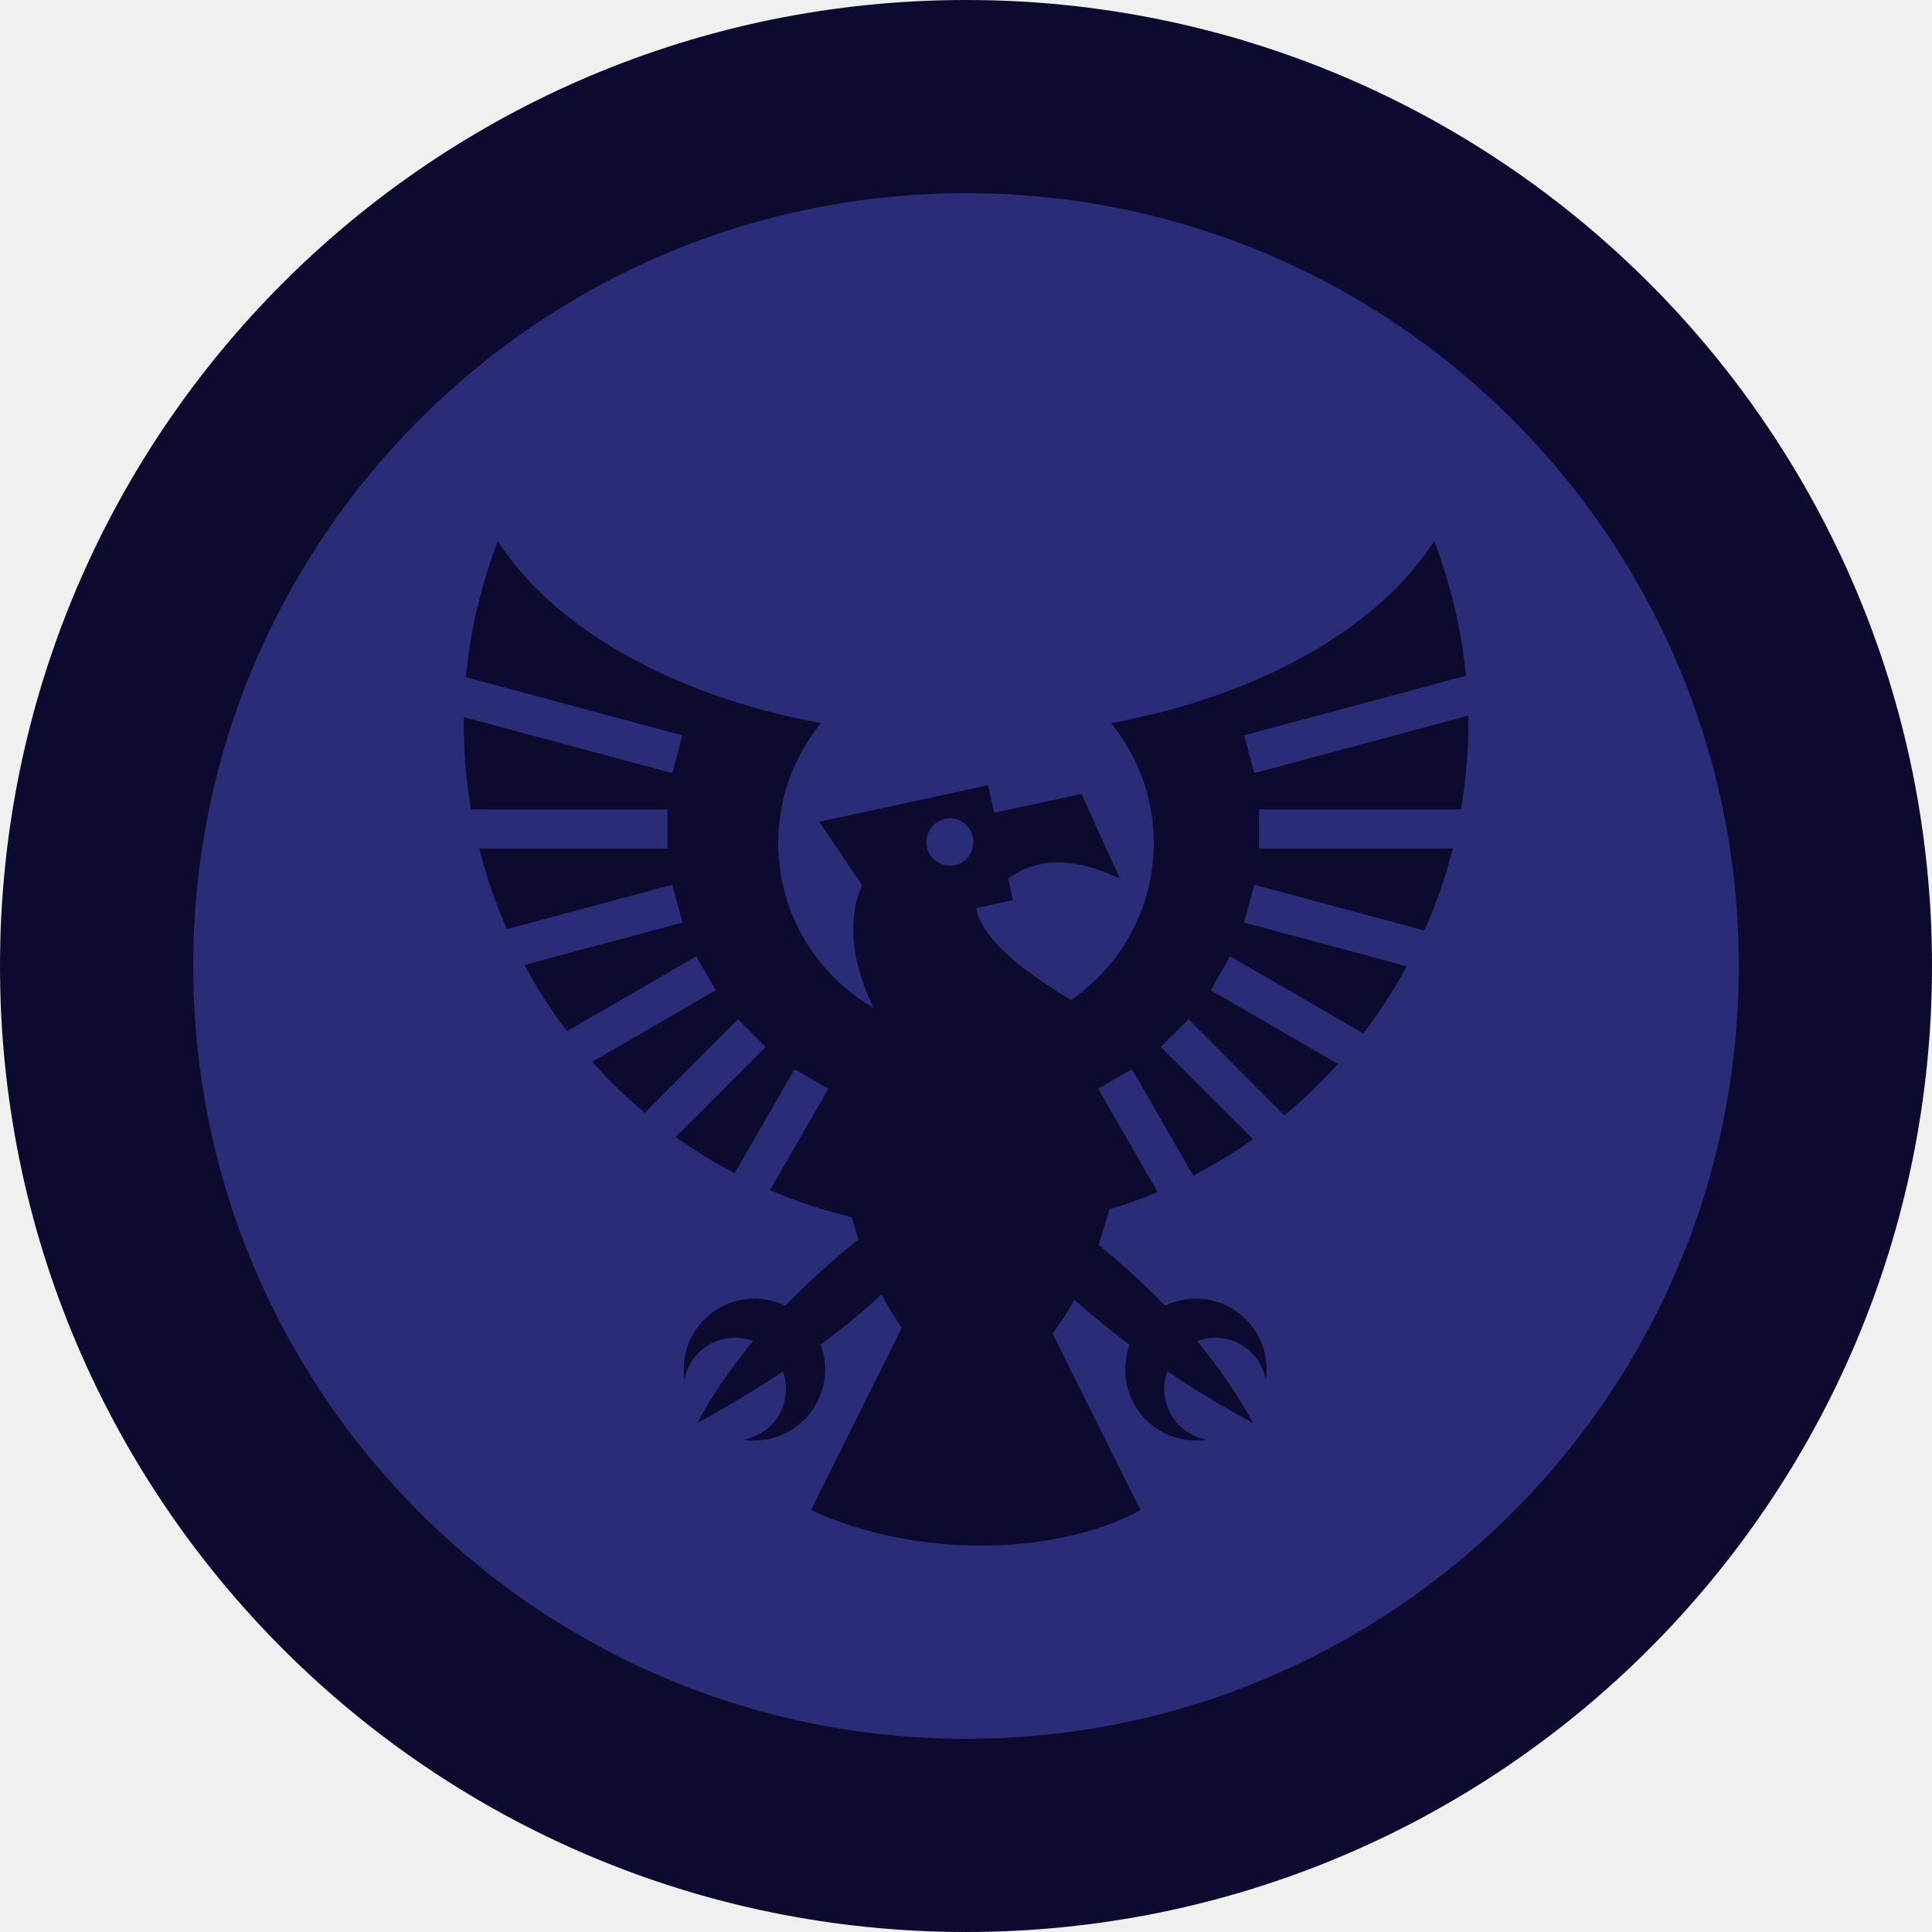
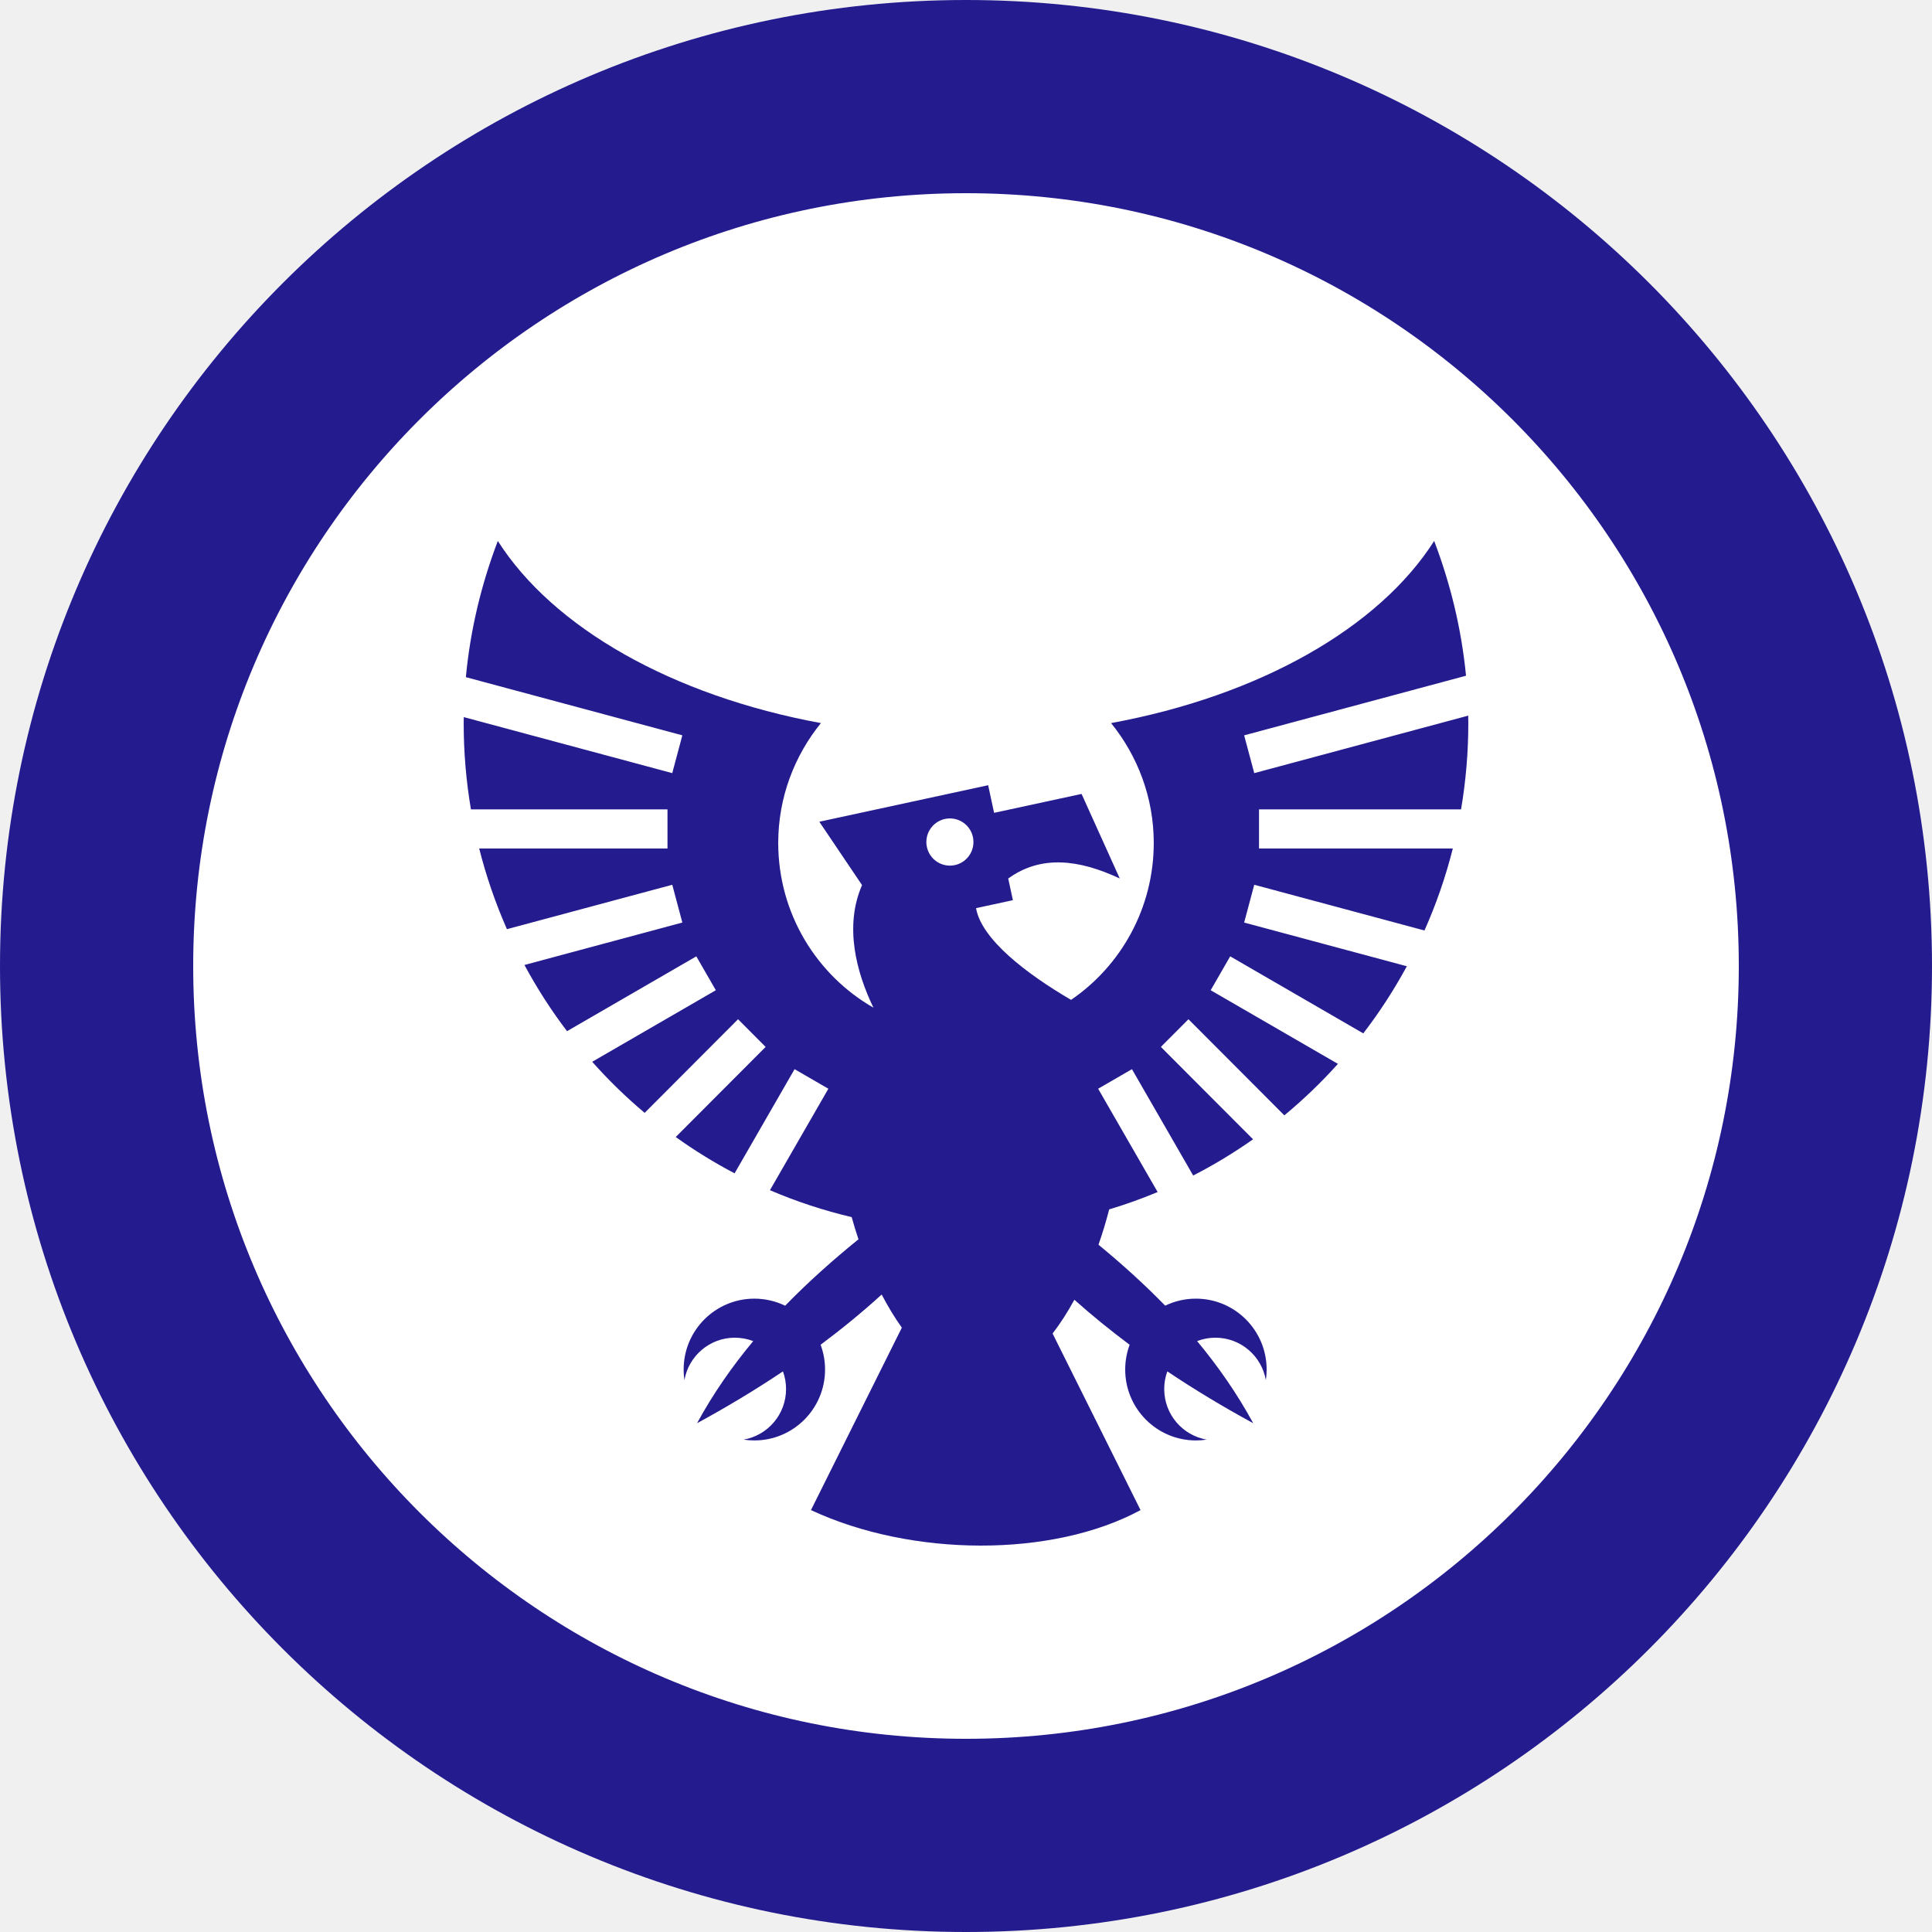
<svg xmlns="http://www.w3.org/2000/svg" width="100" height="100" viewBox="0 0 100 100" fill="none">
-   <circle cx="50" cy="50" r="45" fill="#2A2C78" stroke="#0D0A2F" stroke-width="10" />
-   <mask id="path-2-inside-1_5447_2773" fill="white">
+   <circle cx="50" cy="50" r="45" fill="white" stroke="#241B8F" stroke-width="10" />
+   <mask id="path-2-inside-1_5667_2751" fill="white">
    <path d="M25.767 28C24.923 30.217 24.343 32.587 24.113 35.05L35.318 38.061L34.796 40.017L24.004 37.117C24.003 37.221 24 37.324 24 37.427C24 38.924 24.125 40.418 24.376 41.894H34.549V43.918H24.803C25.164 45.348 25.644 46.745 26.239 48.094L34.796 45.796L35.318 47.751L27.145 49.947C27.79 51.145 28.527 52.291 29.349 53.374L36.041 49.501L37.051 51.254L30.652 54.958C31.492 55.904 32.4 56.787 33.367 57.602L38.201 52.756L39.629 54.188L34.976 58.852C35.947 59.548 36.965 60.176 38.022 60.732L41.127 55.34L42.876 56.353L39.852 61.604C41.219 62.191 42.635 62.657 44.083 62.998C44.19 63.384 44.307 63.768 44.434 64.146C43.098 65.228 41.823 66.365 40.639 67.583C40.142 67.342 39.597 67.217 39.045 67.218C37.024 67.218 35.385 68.86 35.385 70.887C35.385 71.073 35.399 71.256 35.425 71.434C35.644 70.187 36.729 69.239 38.035 69.239C38.371 69.239 38.691 69.302 38.986 69.416C37.895 70.727 36.912 72.133 36.079 73.666C37.581 72.848 39.07 71.959 40.525 70.983C40.632 71.275 40.686 71.585 40.686 71.896C40.686 73.209 39.735 74.299 38.487 74.514C38.672 74.543 38.858 74.557 39.045 74.557C41.067 74.557 42.705 72.914 42.705 70.887C42.705 70.435 42.623 70.003 42.475 69.604C43.559 68.795 44.617 67.932 45.636 67.005C45.958 67.623 46.307 68.201 46.679 68.719L41.975 78.162C47.191 80.597 54.477 80.628 59.034 78.162L54.482 69.023C54.884 68.502 55.261 67.913 55.609 67.275C56.535 68.1 57.492 68.875 58.47 69.605C58.318 70.015 58.24 70.449 58.24 70.887C58.24 72.914 59.879 74.557 61.9 74.557C62.09 74.557 62.277 74.543 62.459 74.514C61.21 74.3 60.26 73.21 60.26 71.896C60.26 71.575 60.316 71.267 60.421 70.983C61.876 71.958 63.365 72.848 64.867 73.666C64.033 72.133 63.053 70.726 61.962 69.415C62.265 69.298 62.586 69.239 62.91 69.239C64.217 69.239 65.302 70.187 65.52 71.434C65.547 71.256 65.561 71.073 65.561 70.887C65.561 68.86 63.922 67.218 61.9 67.218C61.35 67.217 60.806 67.341 60.31 67.581C59.228 66.469 58.069 65.424 56.858 64.426C57.068 63.825 57.253 63.214 57.412 62.597C58.263 62.342 59.1 62.042 59.919 61.7L56.84 56.353L58.589 55.34L61.759 60.845C62.838 60.292 63.872 59.664 64.858 58.97L60.087 54.188L61.515 52.756L66.478 57.731C67.466 56.912 68.393 56.021 69.251 55.066L62.665 51.254L63.675 49.5L70.563 53.488C71.405 52.391 72.159 51.229 72.818 50.013L64.397 47.751L64.92 45.795L73.73 48.162C74.34 46.792 74.831 45.372 75.198 43.918H65.167V41.893H75.624C75.874 40.418 76 38.924 76 37.427C76 37.298 75.997 37.169 75.995 37.041L64.92 40.017L64.397 38.061L75.881 34.976C75.645 32.539 75.068 30.195 74.233 28H74.232C71.367 32.497 65.2 36.01 57.509 37.427C58.878 39.118 59.718 41.275 59.718 43.628C59.718 47.007 58.019 49.989 55.438 51.753C53.14 50.409 50.802 48.624 50.52 47.006L52.427 46.593L52.186 45.472C53.879 44.244 55.853 44.482 57.959 45.471L55.982 41.093L51.454 42.072L51.147 40.643V40.643L42.408 42.533L44.619 45.812C43.69 47.944 44.325 50.328 45.208 52.156C42.268 50.47 40.281 47.282 40.281 43.627C40.281 41.275 41.121 39.117 42.49 37.427C34.8 36.01 28.633 32.497 25.767 28H25.767ZM49.155 42.362C49.722 42.356 50.234 42.749 50.358 43.326C50.5 43.985 50.082 44.635 49.424 44.777C48.766 44.919 48.118 44.5 47.976 43.841C47.834 43.182 48.252 42.532 48.91 42.389C48.992 42.371 49.074 42.362 49.155 42.362Z" />
  </mask>
-   <path d="M25.767 28C24.923 30.217 24.343 32.587 24.113 35.05L35.318 38.061L34.796 40.017L24.004 37.117C24.003 37.221 24 37.324 24 37.427C24 38.924 24.125 40.418 24.376 41.894H34.549V43.918H24.803C25.164 45.348 25.644 46.745 26.239 48.094L34.796 45.796L35.318 47.751L27.145 49.947C27.79 51.145 28.527 52.291 29.349 53.374L36.041 49.501L37.051 51.254L30.652 54.958C31.492 55.904 32.4 56.787 33.367 57.602L38.201 52.756L39.629 54.188L34.976 58.852C35.947 59.548 36.965 60.176 38.022 60.732L41.127 55.34L42.876 56.353L39.852 61.604C41.219 62.191 42.635 62.657 44.083 62.998C44.19 63.384 44.307 63.768 44.434 64.146C43.098 65.228 41.823 66.365 40.639 67.583C40.142 67.342 39.597 67.217 39.045 67.218C37.024 67.218 35.385 68.86 35.385 70.887C35.385 71.073 35.399 71.256 35.425 71.434C35.644 70.187 36.729 69.239 38.035 69.239C38.371 69.239 38.691 69.302 38.986 69.416C37.895 70.727 36.912 72.133 36.079 73.666C37.581 72.848 39.07 71.959 40.525 70.983C40.632 71.275 40.686 71.585 40.686 71.896C40.686 73.209 39.735 74.299 38.487 74.514C38.672 74.543 38.858 74.557 39.045 74.557C41.067 74.557 42.705 72.914 42.705 70.887C42.705 70.435 42.623 70.003 42.475 69.604C43.559 68.795 44.617 67.932 45.636 67.005C45.958 67.623 46.307 68.201 46.679 68.719L41.975 78.162C47.191 80.597 54.477 80.628 59.034 78.162L54.482 69.023C54.884 68.502 55.261 67.913 55.609 67.275C56.535 68.1 57.492 68.875 58.47 69.605C58.318 70.015 58.24 70.449 58.24 70.887C58.24 72.914 59.879 74.557 61.9 74.557C62.09 74.557 62.277 74.543 62.459 74.514C61.21 74.3 60.26 73.21 60.26 71.896C60.26 71.575 60.316 71.267 60.421 70.983C61.876 71.958 63.365 72.848 64.867 73.666C64.033 72.133 63.053 70.726 61.962 69.415C62.265 69.298 62.586 69.239 62.91 69.239C64.217 69.239 65.302 70.187 65.52 71.434C65.547 71.256 65.561 71.073 65.561 70.887C65.561 68.86 63.922 67.218 61.9 67.218C61.35 67.217 60.806 67.341 60.31 67.581C59.228 66.469 58.069 65.424 56.858 64.426C57.068 63.825 57.253 63.214 57.412 62.597C58.263 62.342 59.1 62.042 59.919 61.7L56.84 56.353L58.589 55.34L61.759 60.845C62.838 60.292 63.872 59.664 64.858 58.97L60.087 54.188L61.515 52.756L66.478 57.731C67.466 56.912 68.393 56.021 69.251 55.066L62.665 51.254L63.675 49.5L70.563 53.488C71.405 52.391 72.159 51.229 72.818 50.013L64.397 47.751L64.92 45.795L73.73 48.162C74.34 46.792 74.831 45.372 75.198 43.918H65.167V41.893H75.624C75.874 40.418 76 38.924 76 37.427C76 37.298 75.997 37.169 75.995 37.041L64.92 40.017L64.397 38.061L75.881 34.976C75.645 32.539 75.068 30.195 74.233 28H74.232C71.367 32.497 65.2 36.01 57.509 37.427C58.878 39.118 59.718 41.275 59.718 43.628C59.718 47.007 58.019 49.989 55.438 51.753C53.14 50.409 50.802 48.624 50.52 47.006L52.427 46.593L52.186 45.472C53.879 44.244 55.853 44.482 57.959 45.471L55.982 41.093L51.454 42.072L51.147 40.643V40.643L42.408 42.533L44.619 45.812C43.69 47.944 44.325 50.328 45.208 52.156C42.268 50.47 40.281 47.282 40.281 43.627C40.281 41.275 41.121 39.117 42.49 37.427C34.8 36.01 28.633 32.497 25.767 28H25.767ZM49.155 42.362C49.722 42.356 50.234 42.749 50.358 43.326C50.5 43.985 50.082 44.635 49.424 44.777C48.766 44.919 48.118 44.5 47.976 43.841C47.834 43.182 48.252 42.532 48.91 42.389C48.992 42.371 49.074 42.362 49.155 42.362Z" fill="#0D0A2F" stroke="#0D0A2F" stroke-width="0.062" mask="url(#path-2-inside-1_5447_2773)" />
+   <path d="M25.767 28C24.923 30.217 24.343 32.587 24.113 35.05L35.318 38.061L34.796 40.017L24.004 37.117C24.003 37.221 24 37.324 24 37.427C24 38.924 24.125 40.418 24.376 41.894H34.549V43.918H24.803C25.164 45.348 25.644 46.745 26.239 48.094L34.796 45.796L35.318 47.751L27.145 49.947C27.79 51.145 28.527 52.291 29.349 53.374L36.041 49.501L37.051 51.254L30.652 54.958C31.492 55.904 32.4 56.787 33.367 57.602L38.201 52.756L39.629 54.188L34.976 58.852C35.947 59.548 36.965 60.176 38.022 60.732L41.127 55.34L42.876 56.353L39.852 61.604C41.219 62.191 42.635 62.657 44.083 62.998C44.19 63.384 44.307 63.768 44.434 64.146C43.098 65.228 41.823 66.365 40.639 67.583C40.142 67.342 39.597 67.217 39.045 67.218C37.024 67.218 35.385 68.86 35.385 70.887C35.385 71.073 35.399 71.256 35.425 71.434C35.644 70.187 36.729 69.239 38.035 69.239C38.371 69.239 38.691 69.302 38.986 69.416C37.895 70.727 36.912 72.133 36.079 73.666C37.581 72.848 39.07 71.959 40.525 70.983C40.632 71.275 40.686 71.585 40.686 71.896C40.686 73.209 39.735 74.299 38.487 74.514C38.672 74.543 38.858 74.557 39.045 74.557C41.067 74.557 42.705 72.914 42.705 70.887C42.705 70.435 42.623 70.003 42.475 69.604C43.559 68.795 44.617 67.932 45.636 67.005C45.958 67.623 46.307 68.201 46.679 68.719L41.975 78.162C47.191 80.597 54.477 80.628 59.034 78.162L54.482 69.023C54.884 68.502 55.261 67.913 55.609 67.275C56.535 68.1 57.492 68.875 58.47 69.605C58.318 70.015 58.24 70.449 58.24 70.887C58.24 72.914 59.879 74.557 61.9 74.557C62.09 74.557 62.277 74.543 62.459 74.514C61.21 74.3 60.26 73.21 60.26 71.896C60.26 71.575 60.316 71.267 60.421 70.983C61.876 71.958 63.365 72.848 64.867 73.666C64.033 72.133 63.053 70.726 61.962 69.415C62.265 69.298 62.586 69.239 62.91 69.239C64.217 69.239 65.302 70.187 65.52 71.434C65.547 71.256 65.561 71.073 65.561 70.887C65.561 68.86 63.922 67.218 61.9 67.218C61.35 67.217 60.806 67.341 60.31 67.581C59.228 66.469 58.069 65.424 56.858 64.426C57.068 63.825 57.253 63.214 57.412 62.597C58.263 62.342 59.1 62.042 59.919 61.7L56.84 56.353L58.589 55.34L61.759 60.845C62.838 60.292 63.872 59.664 64.858 58.97L60.087 54.188L61.515 52.756L66.478 57.731C67.466 56.912 68.393 56.021 69.251 55.066L62.665 51.254L63.675 49.5L70.563 53.488C71.405 52.391 72.159 51.229 72.818 50.013L64.397 47.751L64.92 45.795L73.73 48.162C74.34 46.792 74.831 45.372 75.198 43.918H65.167V41.893H75.624C75.874 40.418 76 38.924 76 37.427C76 37.298 75.997 37.169 75.995 37.041L64.92 40.017L64.397 38.061L75.881 34.976C75.645 32.539 75.068 30.195 74.233 28H74.232C71.367 32.497 65.2 36.01 57.509 37.427C58.878 39.118 59.718 41.275 59.718 43.628C59.718 47.007 58.019 49.989 55.438 51.753C53.14 50.409 50.802 48.624 50.52 47.006L52.427 46.593L52.186 45.472C53.879 44.244 55.853 44.482 57.959 45.471L55.982 41.093L51.454 42.072L51.147 40.643V40.643L42.408 42.533L44.619 45.812C43.69 47.944 44.325 50.328 45.208 52.156C42.268 50.47 40.281 47.282 40.281 43.627C40.281 41.275 41.121 39.117 42.49 37.427C34.8 36.01 28.633 32.497 25.767 28H25.767ZM49.155 42.362C49.722 42.356 50.234 42.749 50.358 43.326C50.5 43.985 50.082 44.635 49.424 44.777C48.766 44.919 48.118 44.5 47.976 43.841C47.834 43.182 48.252 42.532 48.91 42.389C48.992 42.371 49.074 42.362 49.155 42.362Z" fill="#241B8F" stroke="#241B8F" stroke-width="0.062" mask="url(#path-2-inside-1_5667_2751)" />
</svg>
